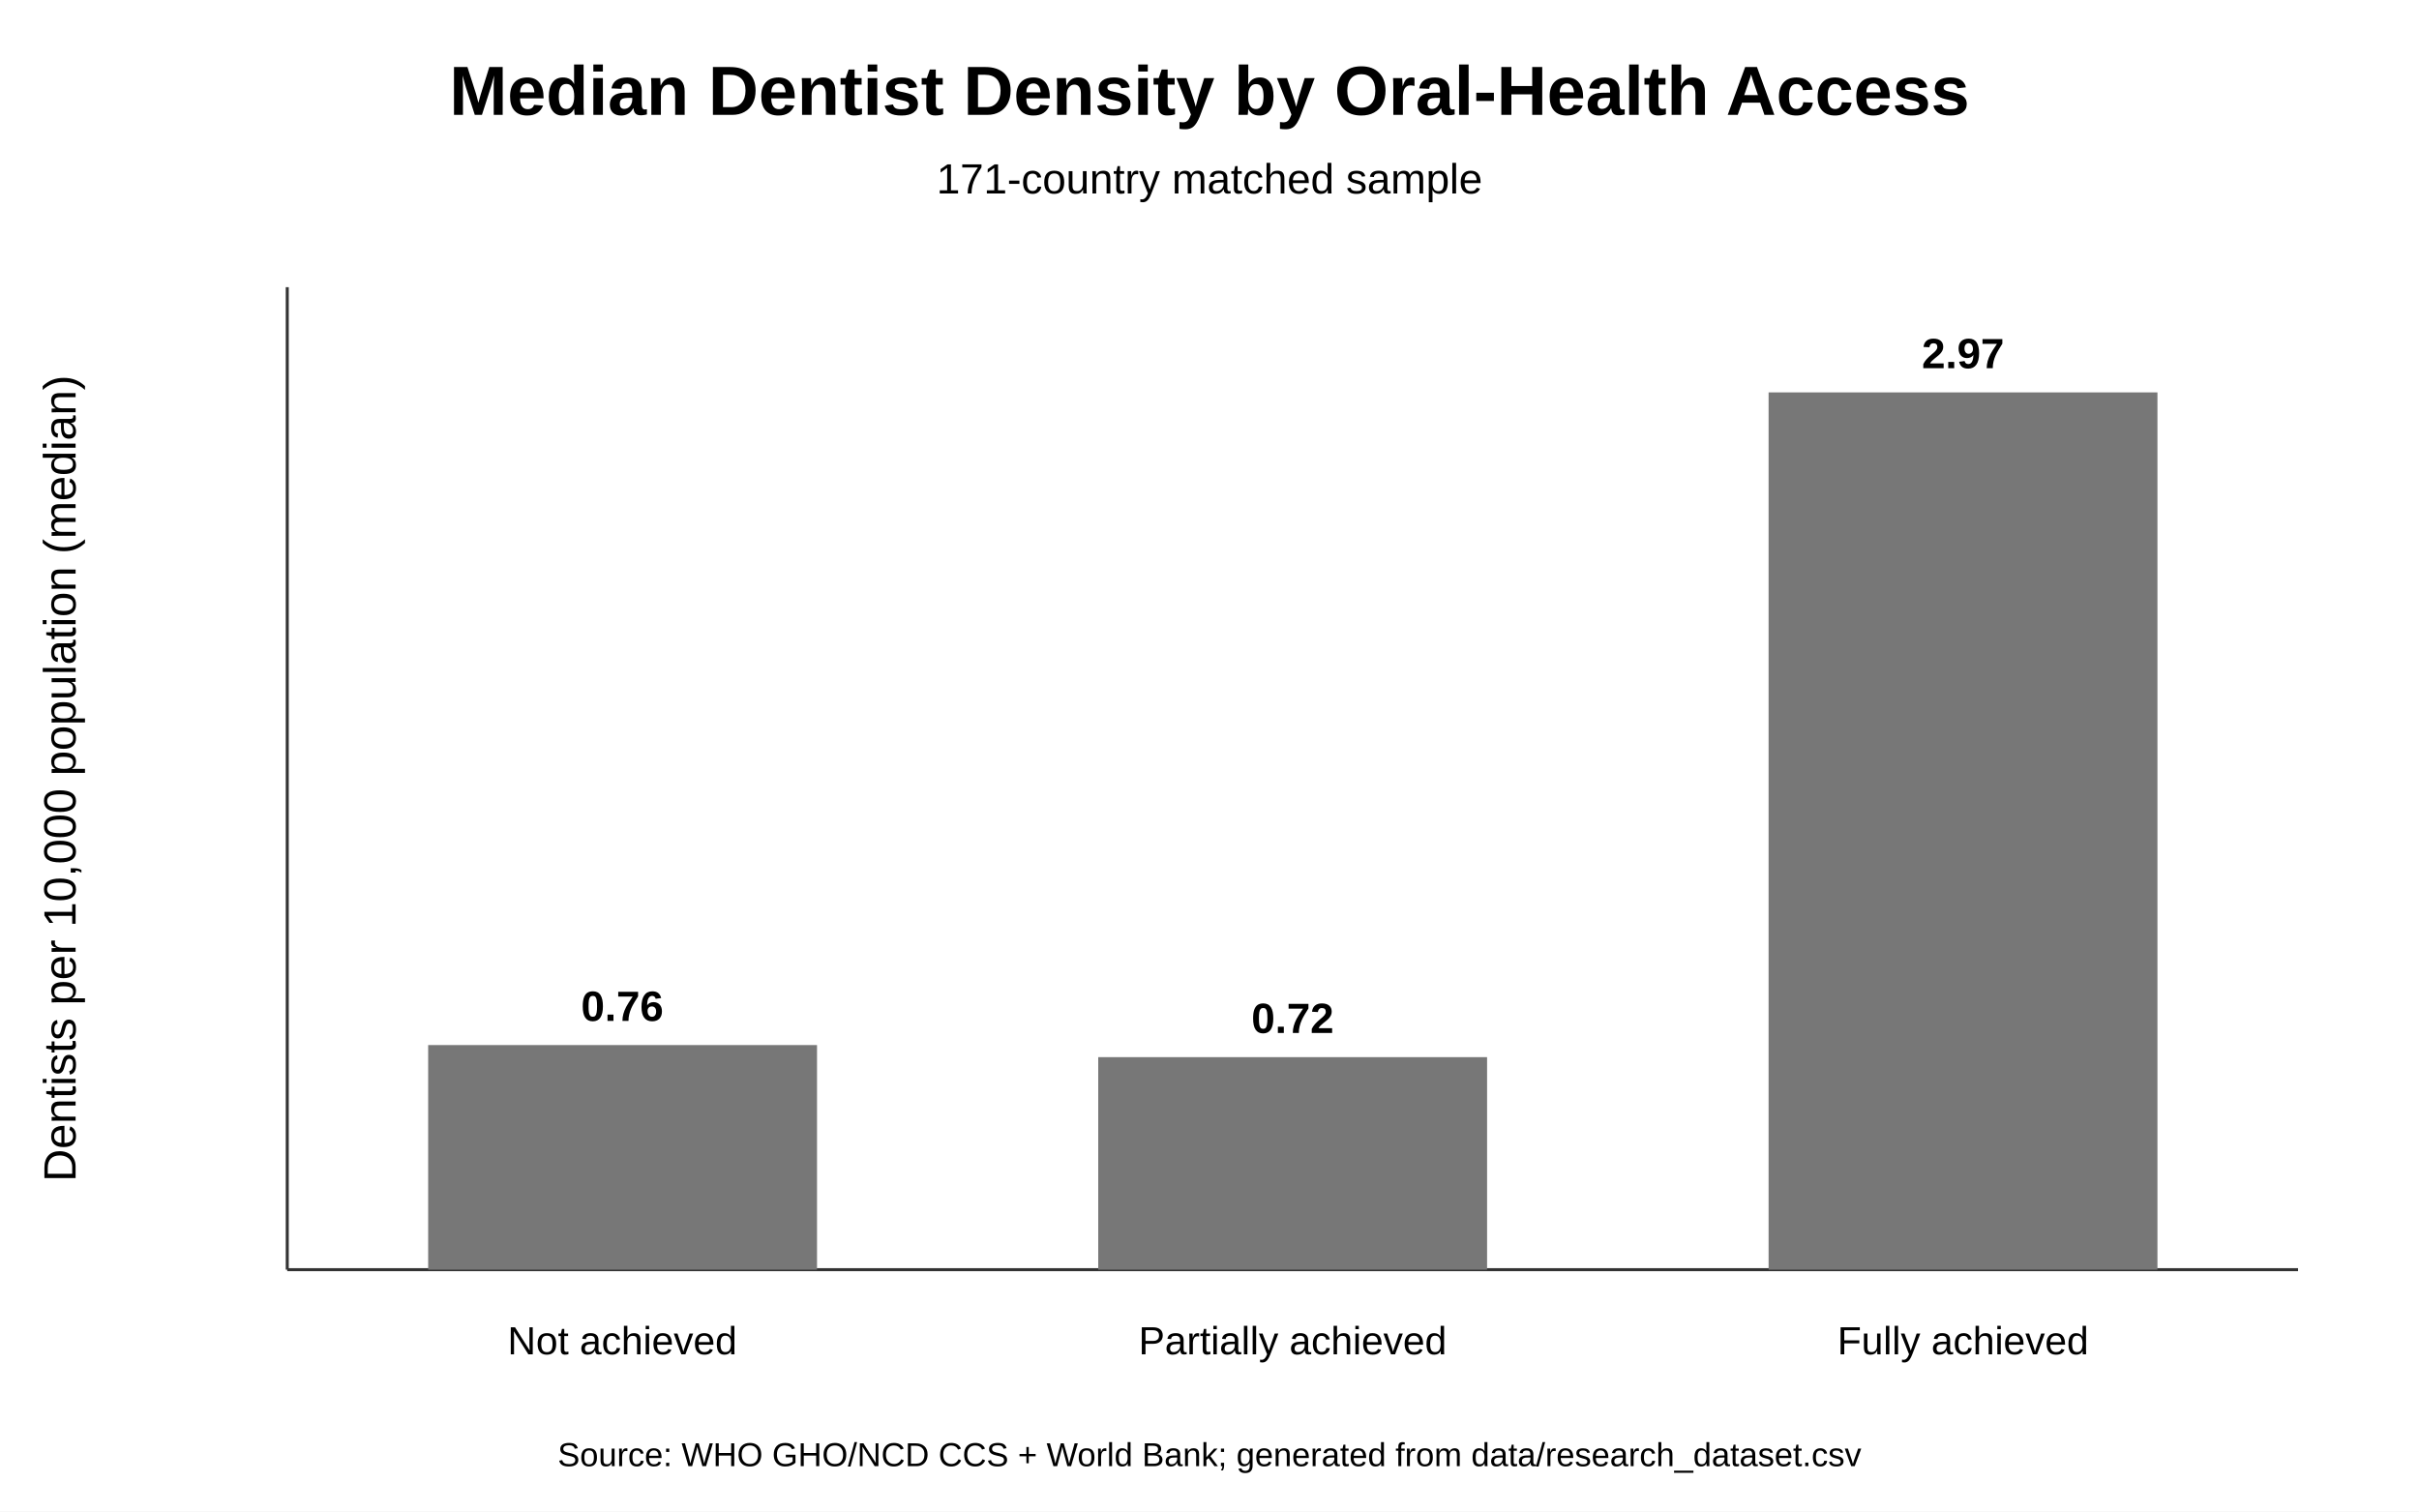
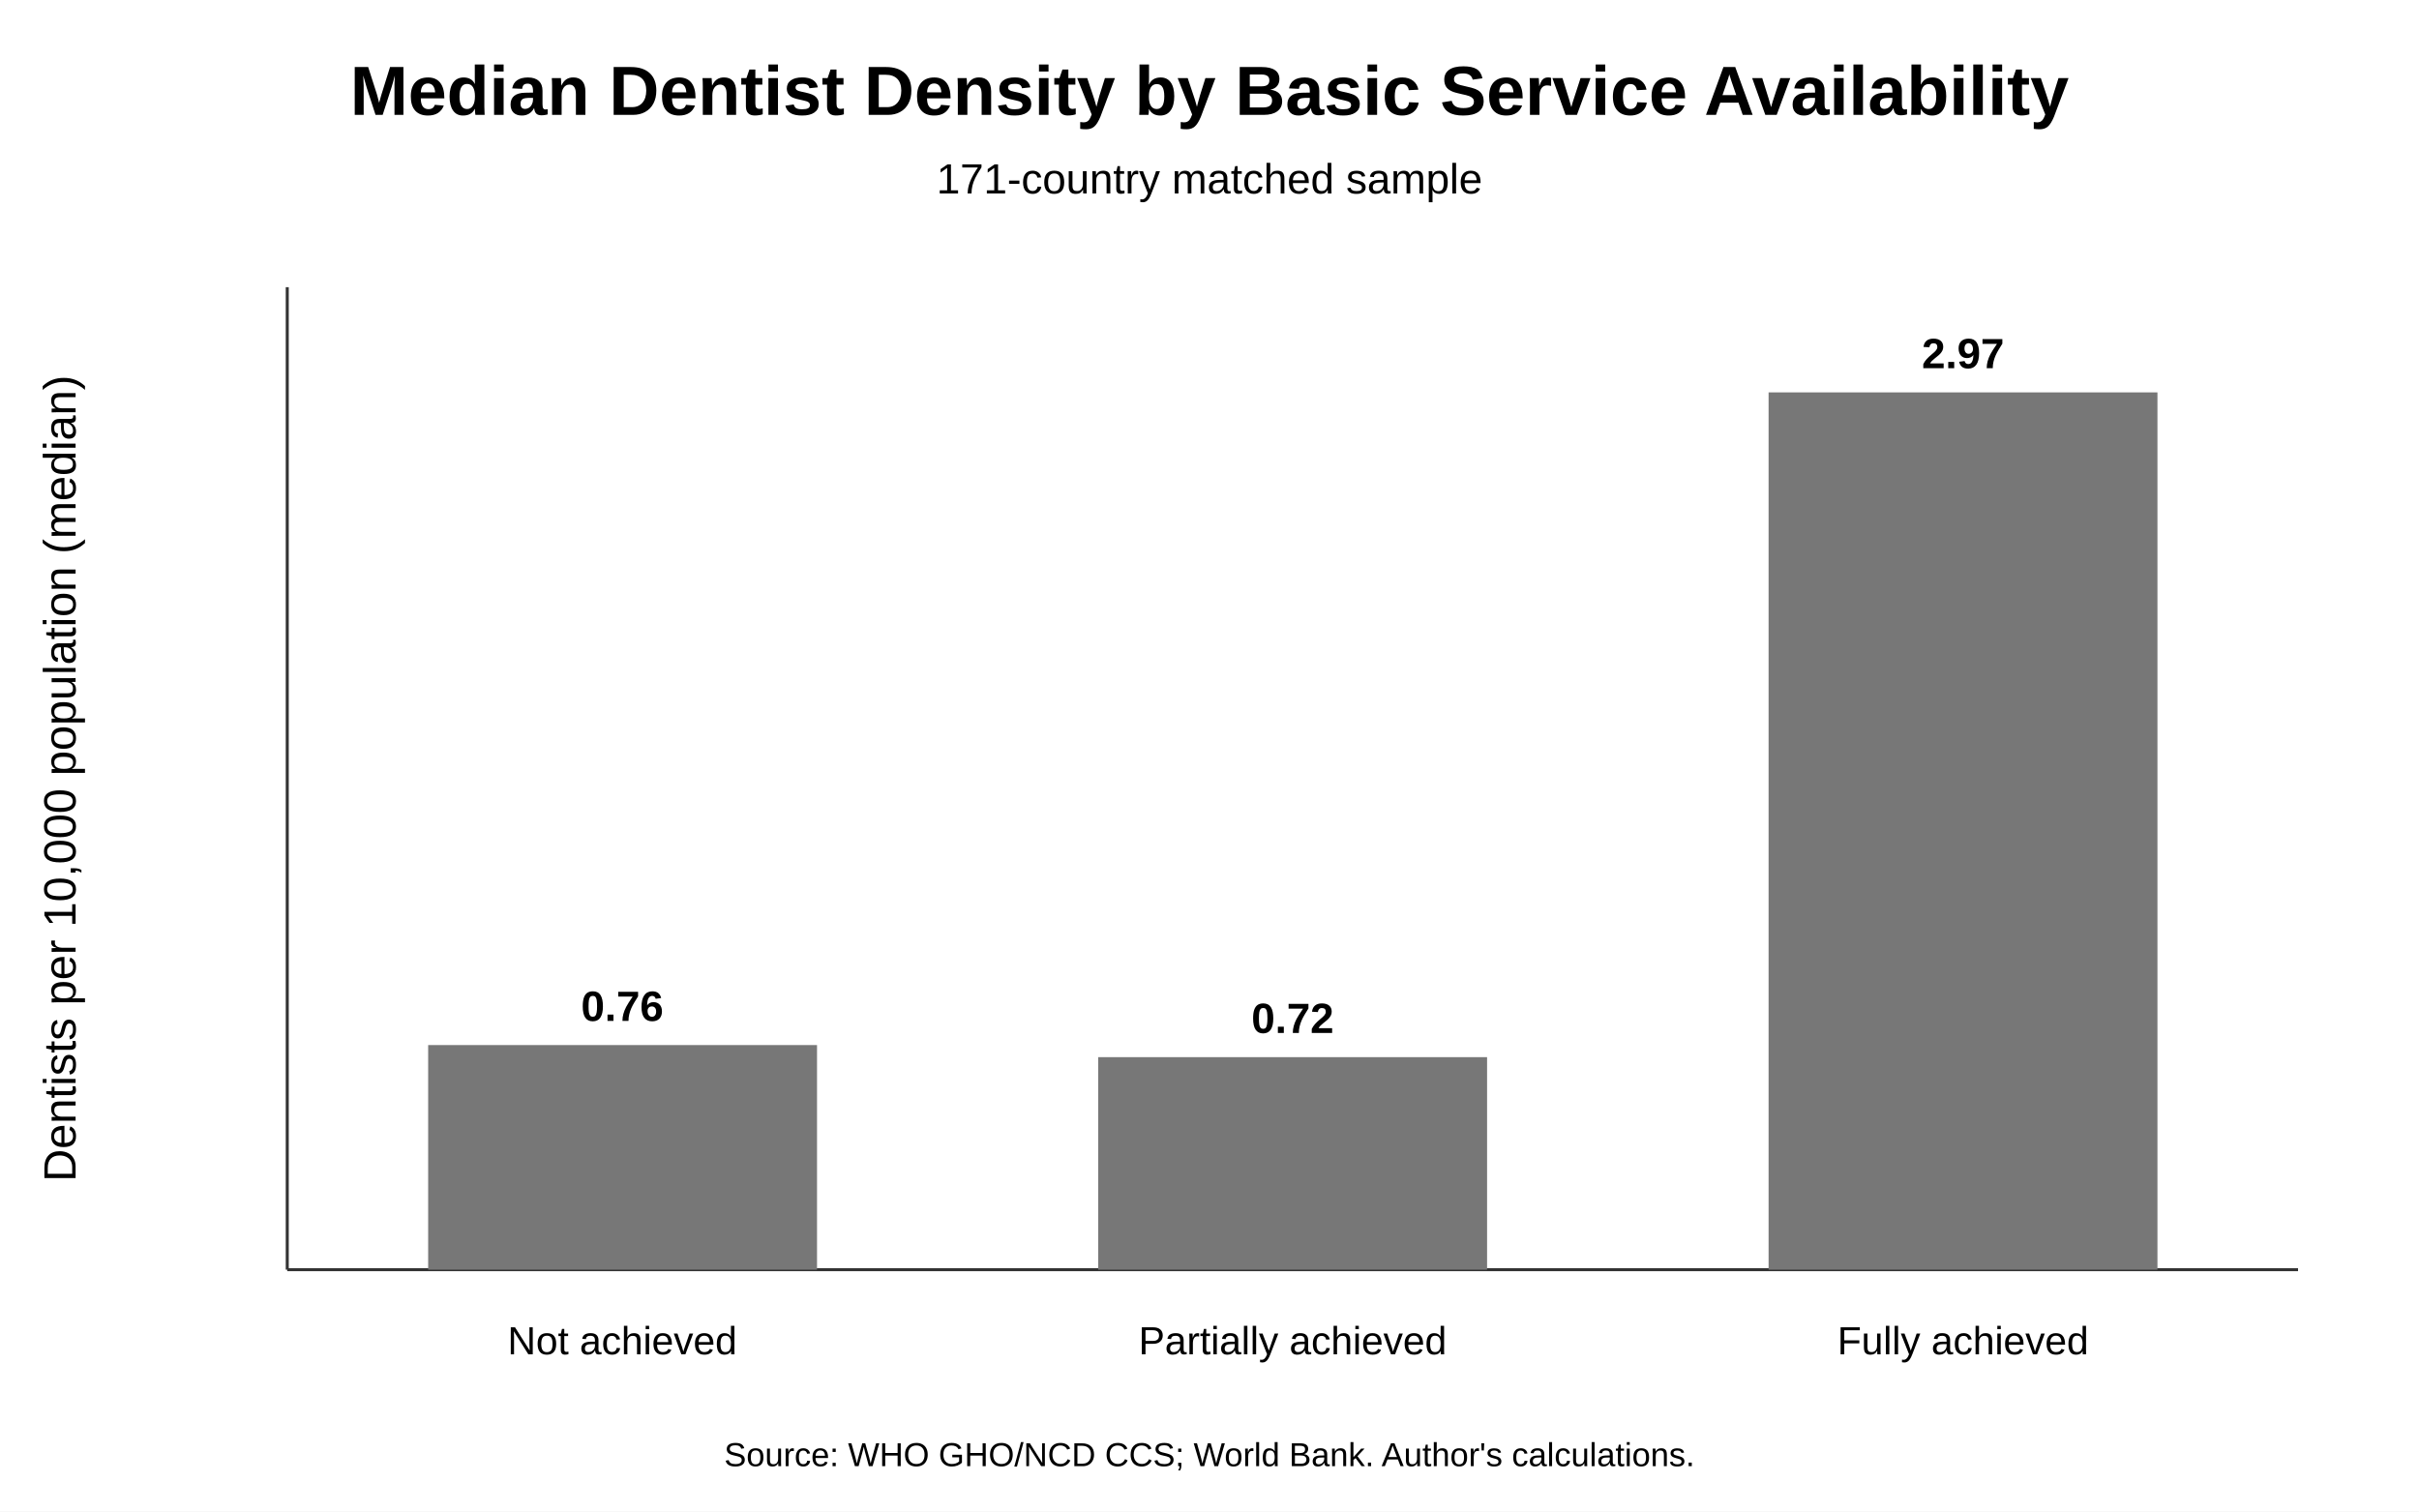
<svg xmlns="http://www.w3.org/2000/svg" width="800" height="500" viewBox="0 0 800 500">
  <rect width="100%" height="100%" fill="white" />
-   <text x="400.0" y="38" text-anchor="middle" font-family="Arial" font-size="23" font-weight="bold">Median Dentist Density by Oral-Health Access</text>
+   <text x="400.0" y="38" text-anchor="middle" font-family="Arial" font-size="23" font-weight="bold">Median Dentist Density by Basic Service Availability</text>
  <text x="400.0" y="64" text-anchor="middle" font-family="Arial" font-size="14">171-country matched sample</text>
  <line x1="95" y1="420" x2="760" y2="420" stroke="#333" />
  <line x1="95" y1="95" x2="95" y2="420" stroke="#333" />
  <text x="25" y="257.5" transform="rotate(-90 25 257.5)" text-anchor="middle" font-family="Arial" font-size="15">Dentists per 10,000 population (median)</text>
  <rect x="141.6" y="345.7" width="128.6" height="74.3" fill="#777" />
  <text x="205.8" y="337.7" text-anchor="middle" font-family="Arial" font-size="14" font-weight="bold">0.76</text>
  <text x="205.8" y="448" text-anchor="middle" font-family="Arial" font-size="13">Not achieved</text>
  <rect x="363.2" y="349.7" width="128.6" height="70.3" fill="#777" />
  <text x="427.5" y="341.7" text-anchor="middle" font-family="Arial" font-size="14" font-weight="bold">0.72</text>
  <text x="427.5" y="448" text-anchor="middle" font-family="Arial" font-size="13">Partially achieved</text>
  <rect x="584.9" y="129.8" width="128.6" height="290.2" fill="#777" />
  <text x="649.2" y="121.8" text-anchor="middle" font-family="Arial" font-size="14" font-weight="bold">2.97</text>
  <text x="649.2" y="448" text-anchor="middle" font-family="Arial" font-size="13">Fully achieved</text>
-   <text x="400.0" y="485" text-anchor="middle" font-family="Arial" font-size="11">Source: WHO GHO/NCD CCS + World Bank; generated from data/research_dataset.csv</text>
+   <text x="400.0" y="485" text-anchor="middle" font-family="Arial" font-size="11">Source: WHO GHO/NCD CCS; World Bank. Author's calculations.</text>
</svg>
